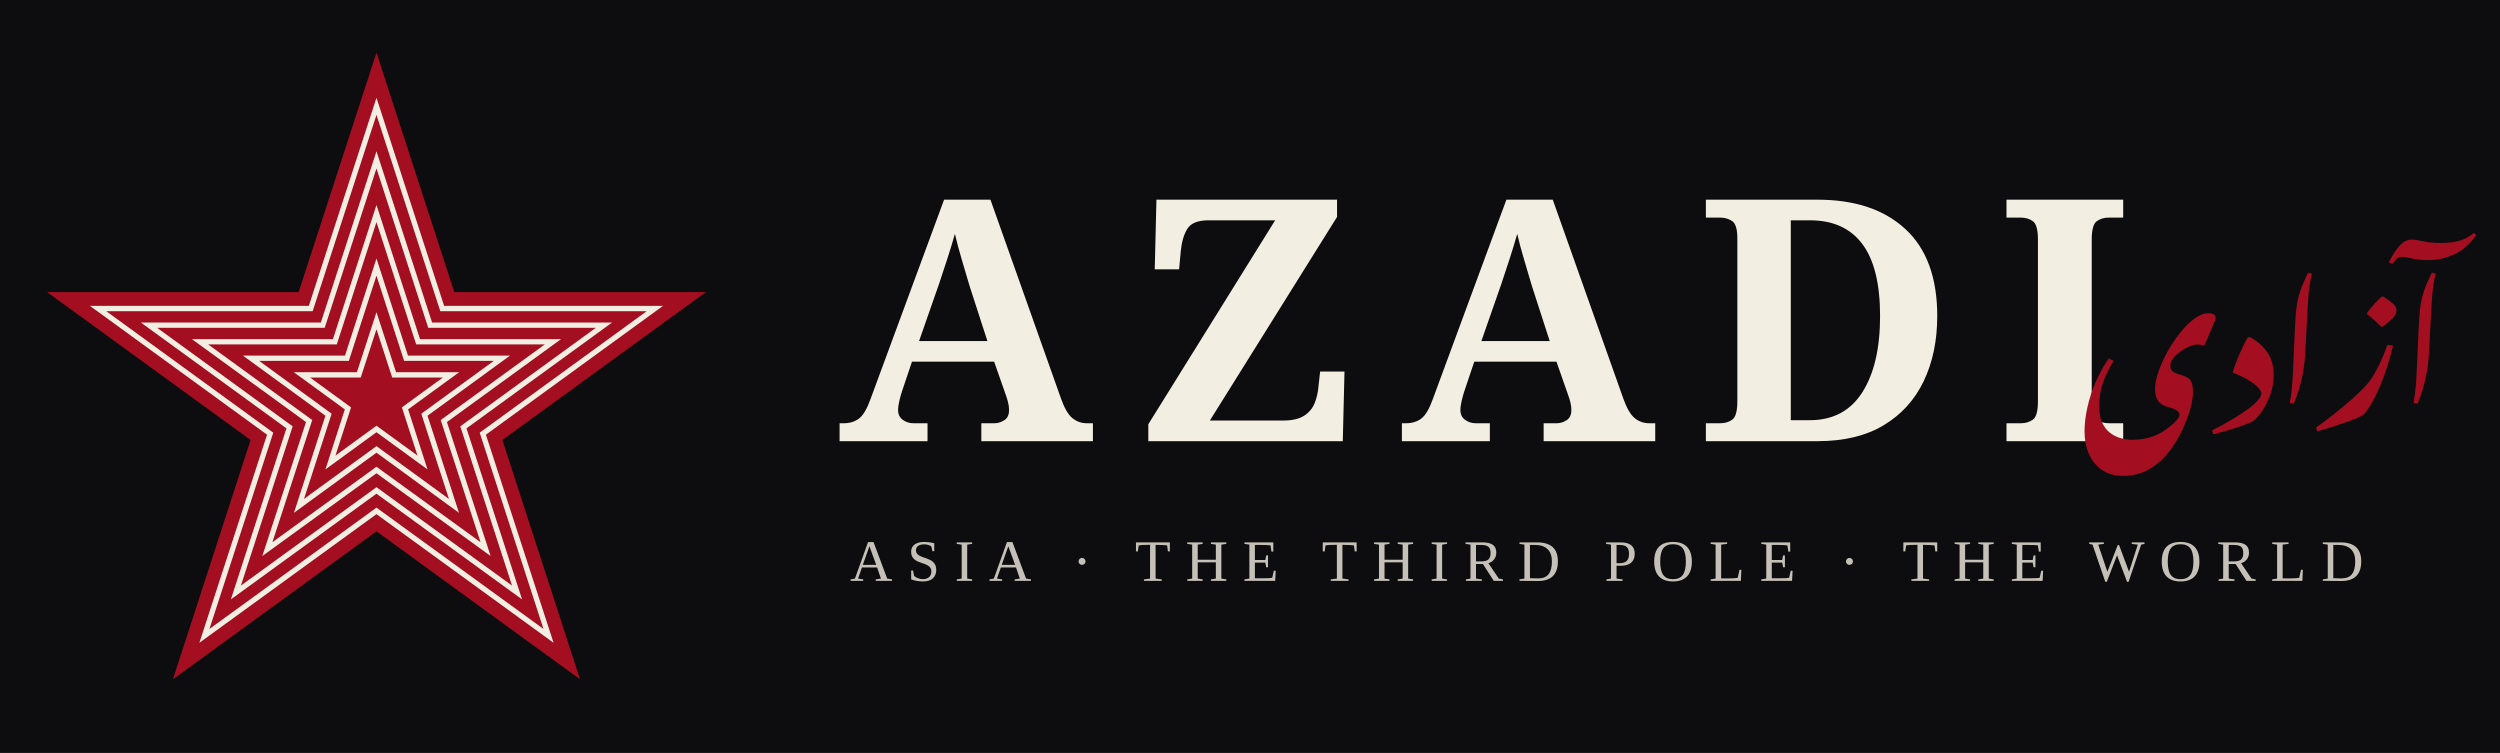
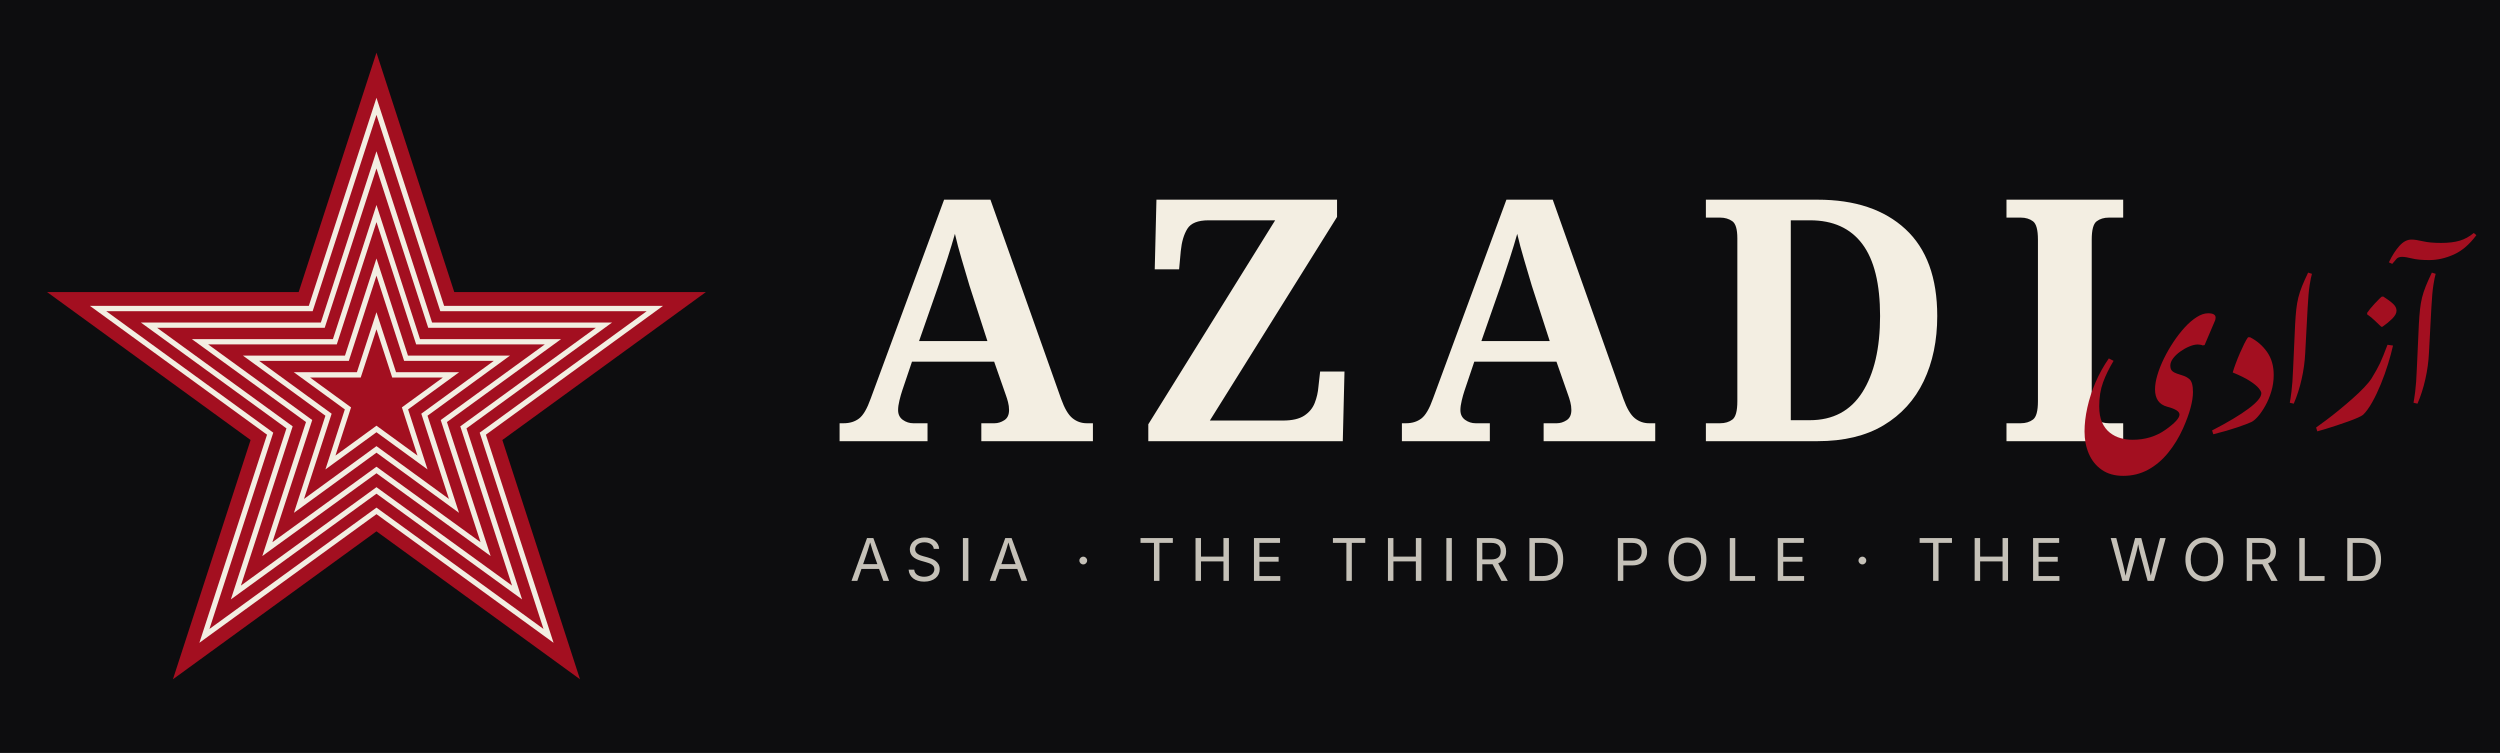
<svg xmlns="http://www.w3.org/2000/svg" viewBox="0 0 1700 512" width="1700" height="512" role="img" aria-label="azadi.asia">
  <rect width="1700" height="512" fill="#0d0d0f" />
  <g>
    <path d="M256.0,35.8L308.9,198.6L480.0,198.6L341.6,299.2L394.4,461.9L256.0,361.3L117.6,461.9L170.4,299.2L32.0,198.6L203.1,198.6L256.0,35.8Z" fill="#a30f20" />
    <path d="M256.0,72.3L211.3,209.8L66.7,209.8L183.7,294.9L139.0,432.4L256.0,347.4L373.0,432.4L328.3,294.9L445.3,209.8L300.7,209.8L256.0,72.3Z" fill="none" stroke="#f3eee2" stroke-width="3.6" stroke-linejoin="miter" />
    <path d="M256.0,108.7L219.5,221.1L101.3,221.1L196.9,290.6L160.4,402.9L256.0,333.5L351.6,402.9L315.1,290.6L410.7,221.1L292.5,221.1L256.0,108.7Z" fill="none" stroke="#f3eee2" stroke-width="3.6" stroke-linejoin="miter" />
    <path d="M256.0,145.2L227.7,232.4L136.0,232.4L210.2,286.3L181.8,373.4L256.0,319.6L330.2,373.4L301.8,286.3L376.0,232.4L284.3,232.4L256.0,145.2Z" fill="none" stroke="#f3eee2" stroke-width="3.6" stroke-linejoin="miter" />
    <path d="M256.0,181.6L235.9,243.6L170.7,243.6L223.4,282.0L203.3,344.0L256.0,305.6L308.7,344.0L288.6,282.0L341.3,243.6L276.1,243.6L256.0,181.6Z" fill="none" stroke="#f3eee2" stroke-width="3.6" stroke-linejoin="miter" />
    <path d="M205.3,254.9L236.6,277.7L224.7,314.5L256.0,291.7L287.3,314.5L275.4,277.7L306.7,254.9L268.0,254.9L256.0,218.1L244.0,254.9L205.3,254.9Z" fill="none" stroke="#f3eee2" stroke-width="3.6" stroke-linejoin="miter" />
  </g>
  <text x="570" y="300" font-family="Cormorant Garamond, EB Garamond, Georgia, serif" font-weight="600" font-size="230" letter-spacing="28" fill="#f3eee2">AZADI</text>
  <text x="1665" y="285" text-anchor="end" font-family="Noto Nastaliq Urdu, serif" font-size="104" fill="#a30f20">آزادی</text>
-   <text x="578" y="395" font-family="Source Sans 3, Inter, Arial, sans-serif" font-size="40" letter-spacing="10" fill="#f3eee2" opacity="0.8">ASIA · THE THIRD POLE · THE WORLD</text>
+   <text x="578" y="395" font-family="'Source Sans 3', Inter, Arial, sans-serif" font-size="40" letter-spacing="10" fill="#f3eee2" opacity="0.8">ASIA · THE THIRD POLE · THE WORLD</text>
</svg>
